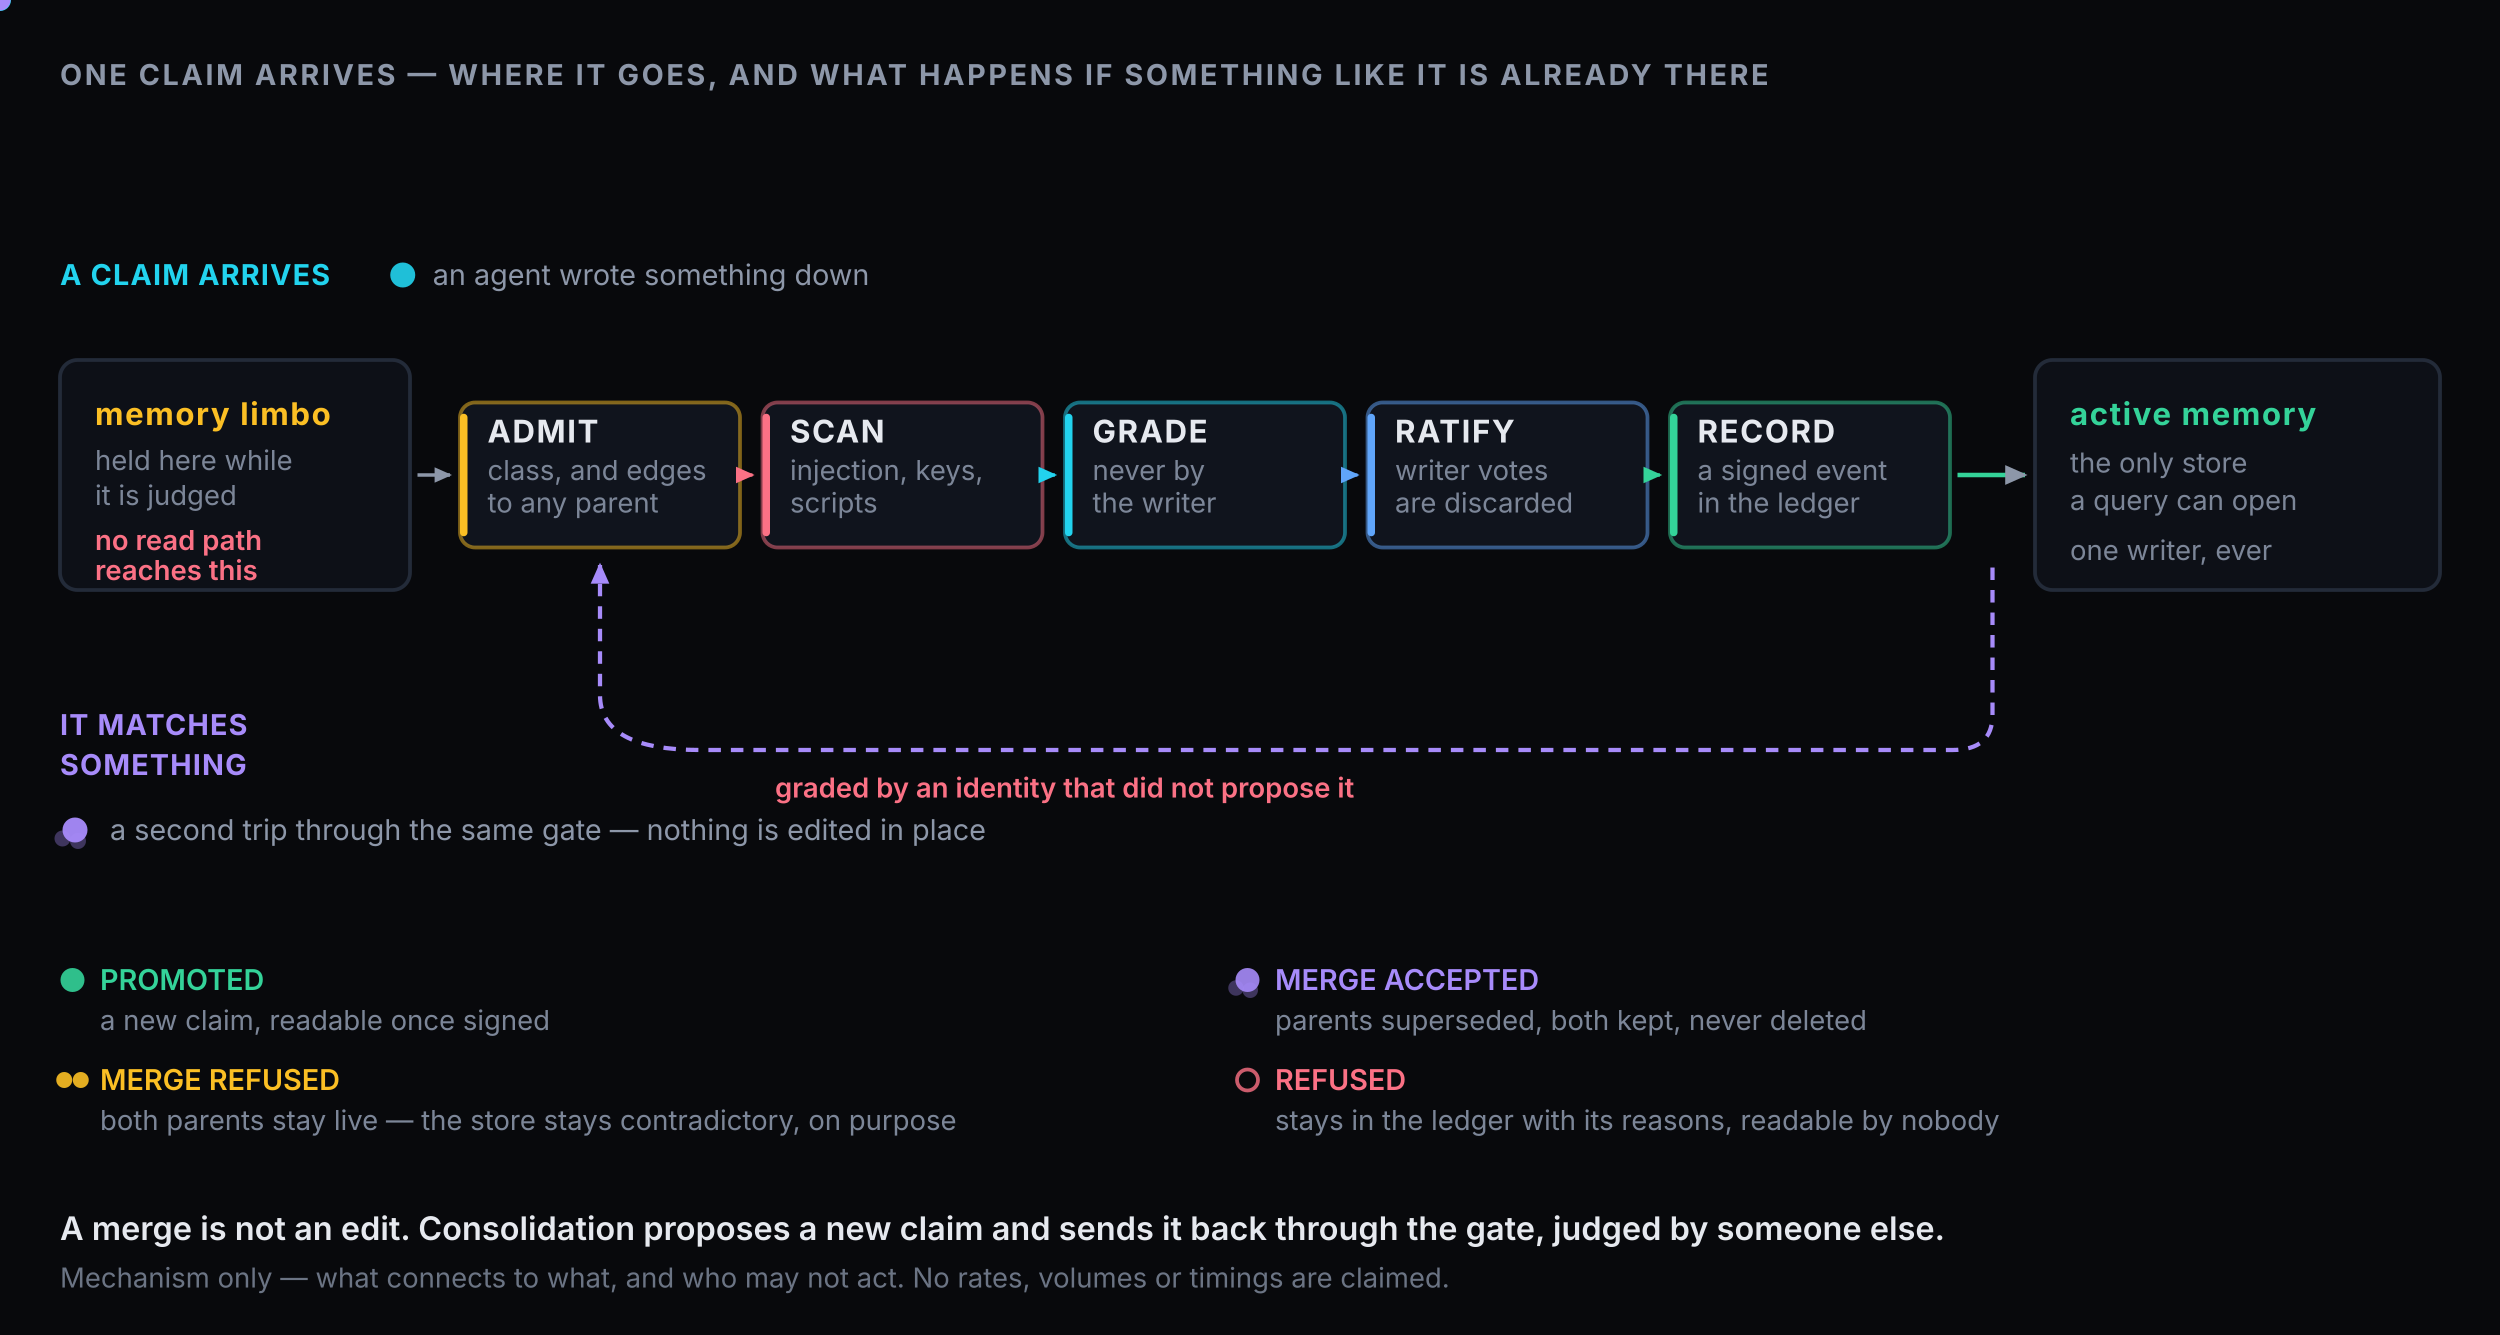
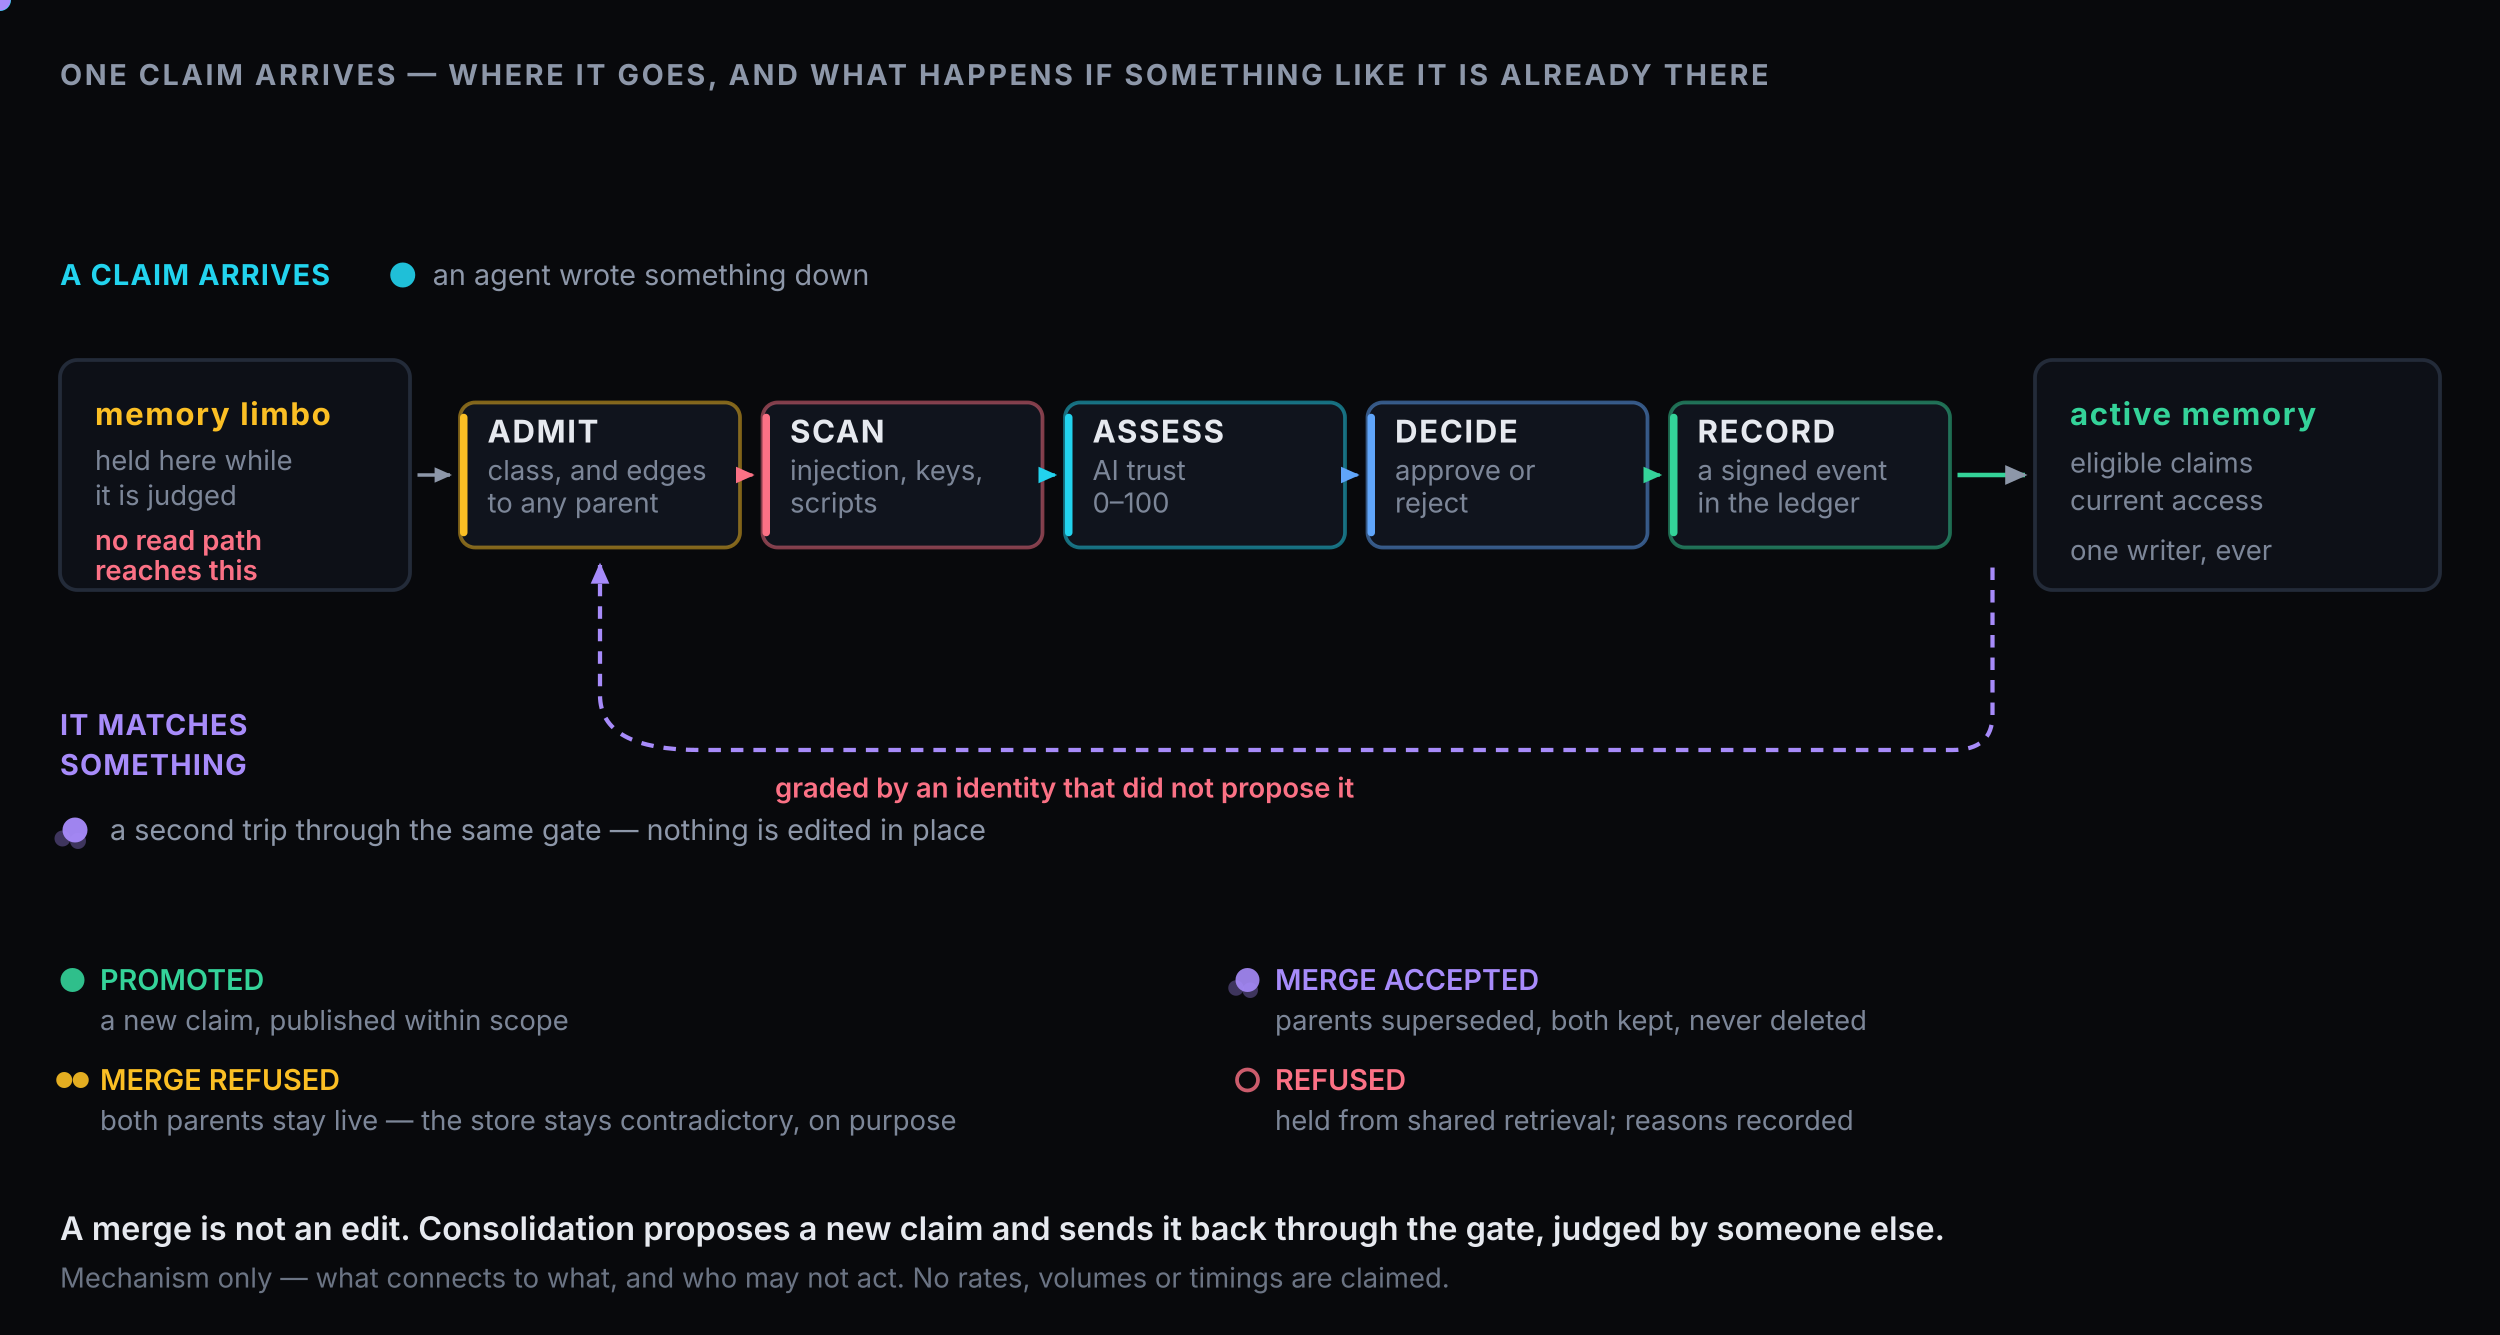
<svg xmlns="http://www.w3.org/2000/svg" viewBox="0 0 1000 534" width="1000" height="534" role="img" aria-labelledby="t d" font-family="ui-sans-serif, system-ui, -apple-system, 'Segoe UI', Inter, sans-serif">
  <defs>
    <style>
    .eyebrow { font-size:11.5px; font-weight:700; letter-spacing:.09em; fill:#8d97a9; }
    .stage   { font-size:12.5px; font-weight:700; letter-spacing:.05em; fill:#e6e9ef; }
    .sub     { font-size:11px; fill:#7c8698; }
    .store   { font-size:12.5px; font-weight:700; letter-spacing:.05em; }
    .storesub{ font-size:11px; fill:#7c8698; }
    .lane    { font-size:11.5px; font-weight:700; letter-spacing:.04em; }
    .lanesub { font-size:11.5px; fill:#8d97a9; }
    .out     { font-size:11.5px; font-weight:600; }
    .outsub  { font-size:11px; fill:#7c8698; }
    .foot    { font-size:13px; font-weight:600; fill:#e6e9ef; }
    .cav     { font-size:11px; fill:#6b7484; }
    .no      { font-size:11px; font-weight:600; fill:#fb7185; }

    /* The only motion is two dots tracing the two journeys. A reader who asks
       the OS for less motion gets the same figure standing still -- the paths,
       the marks and every label are static. */
    @media (prefers-reduced-motion: reduce) { .mover { display:none; } }
  </style>
    <linearGradient id="rule" x1="0" y1="0" x2="1" y2="0">
      <stop offset="0" stop-color="#1e2430" stop-opacity="0" />
      <stop offset=".07" stop-color="#232b39" />
      <stop offset=".93" stop-color="#232b39" />
      <stop offset="1" stop-color="#1e2430" stop-opacity="0" />
    </linearGradient>
    <marker id="ar" viewBox="0 0 10 10" refX="8" refY="5" markerWidth="5.5" markerHeight="5.5" orient="auto-start-reverse">
      <path d="M 0 1 L 9 5 L 0 9 z" fill="#8d97a9" />
    </marker>
    <marker id="ar1" viewBox="0 0 10 10" refX="8" refY="5" markerWidth="5.5" markerHeight="5.5" orient="auto-start-reverse">
      <path d="M 0 1 L 9 5 L 0 9 z" fill="#fb7185" />
    </marker>
    <marker id="ar2" viewBox="0 0 10 10" refX="8" refY="5" markerWidth="5.5" markerHeight="5.5" orient="auto-start-reverse">
      <path d="M 0 1 L 9 5 L 0 9 z" fill="#22d3ee" />
    </marker>
    <marker id="ar3" viewBox="0 0 10 10" refX="8" refY="5" markerWidth="5.5" markerHeight="5.5" orient="auto-start-reverse">
      <path d="M 0 1 L 9 5 L 0 9 z" fill="#60a5fa" />
    </marker>
    <marker id="ar4" viewBox="0 0 10 10" refX="8" refY="5" markerWidth="5.5" markerHeight="5.5" orient="auto-start-reverse">
      <path d="M 0 1 L 9 5 L 0 9 z" fill="#34d399" />
    </marker>
    <marker id="arc" viewBox="0 0 10 10" refX="8" refY="5" markerWidth="5.5" markerHeight="5.5" orient="auto-start-reverse">
      <path d="M 0 1 L 9 5 L 0 9 z" fill="#22d3ee" />
    </marker>
    <marker id="arv" viewBox="0 0 10 10" refX="8" refY="5" markerWidth="5.5" markerHeight="5.5" orient="auto-start-reverse">
      <path d="M 0 1 L 9 5 L 0 9 z" fill="#a78bfa" />
    </marker>
  </defs>
  <rect width="1000" height="534" fill="#08090c" />
  <text class="eyebrow" x="24" y="34">ONE CLAIM ARRIVES — WHERE IT GOES, AND WHAT HAPPENS IF SOMETHING LIKE IT IS ALREADY THERE</text>
  <path d="M 24 48 L 976 48" stroke="url(#rule)" fill="none" />
  <rect x="24" y="144" width="140" height="92" rx="7" fill="#0d1017" stroke="#232b39" stroke-width="1.5" />
  <text class="store" x="38" y="170" fill="#fbbf24">memory limbo</text>
  <text class="storesub" x="38" y="188">held here while</text>
  <text class="storesub" x="38" y="202">it is judged</text>
  <text class="no" x="38" y="220">no read path</text>
  <text class="no" x="38" y="232">reaches this</text>
  <rect x="814" y="144" width="162" height="92" rx="7" fill="#0d1017" stroke="#232b39" stroke-width="1.5" />
  <text class="store" x="828" y="170" fill="#34d399">active memory</text>
-   <text class="storesub" x="828" y="189">the only store</text>
-   <text class="storesub" x="828" y="204">a query can open</text>
+   <text class="storesub" x="828" y="189">eligible claims</text>
+   <text class="storesub" x="828" y="204">current access</text>
  <text class="storesub" x="828" y="224">one writer, ever</text>
  <rect x="184" y="161" width="112" height="58" rx="6" fill="#10141d" stroke="#fbbf24" stroke-width="1.5" stroke-opacity=".5" />
  <path d="M 185.5 167 L 185.5 213" stroke="#fbbf24" stroke-width="3" stroke-linecap="round" fill="none" />
  <text class="stage" x="195" y="177" fill="#fbbf24">ADMIT</text>
  <text class="sub" x="195" y="192">class, and edges</text>
  <text class="sub" x="195" y="205">to any parent</text>
  <rect x="305" y="161" width="112" height="58" rx="6" fill="#10141d" stroke="#fb7185" stroke-width="1.5" stroke-opacity=".5" />
  <path d="M 306.5 167 L 306.5 213" stroke="#fb7185" stroke-width="3" stroke-linecap="round" fill="none" />
  <text class="stage" x="316" y="177" fill="#fb7185">SCAN</text>
  <text class="sub" x="316" y="192">injection, keys,</text>
  <text class="sub" x="316" y="205">scripts</text>
  <path d="M 298 190 L 301 190" stroke="#fb7185" stroke-width="1.5" stroke-opacity=".7" fill="none" marker-end="url(#ar1)" />
  <rect x="426" y="161" width="112" height="58" rx="6" fill="#10141d" stroke="#22d3ee" stroke-width="1.5" stroke-opacity=".5" />
  <path d="M 427.5 167 L 427.5 213" stroke="#22d3ee" stroke-width="3" stroke-linecap="round" fill="none" />
-   <text class="stage" x="437" y="177" fill="#22d3ee">GRADE</text>
-   <text class="sub" x="437" y="192">never by</text>
-   <text class="sub" x="437" y="205">the writer</text>
+   <text class="stage" x="437" y="177" fill="#22d3ee">ASSESS</text>
+   <text class="sub" x="437" y="192">AI trust</text>
+   <text class="sub" x="437" y="205">0–100</text>
  <path d="M 419 190 L 422 190" stroke="#22d3ee" stroke-width="1.5" stroke-opacity=".7" fill="none" marker-end="url(#ar2)" />
  <rect x="547" y="161" width="112" height="58" rx="6" fill="#10141d" stroke="#60a5fa" stroke-width="1.5" stroke-opacity=".5" />
  <path d="M 548.5 167 L 548.5 213" stroke="#60a5fa" stroke-width="3" stroke-linecap="round" fill="none" />
-   <text class="stage" x="558" y="177" fill="#60a5fa">RATIFY</text>
-   <text class="sub" x="558" y="192">writer votes</text>
-   <text class="sub" x="558" y="205">are discarded</text>
+   <text class="stage" x="558" y="177" fill="#60a5fa">DECIDE</text>
+   <text class="sub" x="558" y="192">approve or</text>
+   <text class="sub" x="558" y="205">reject</text>
  <path d="M 540 190 L 543 190" stroke="#60a5fa" stroke-width="1.5" stroke-opacity=".7" fill="none" marker-end="url(#ar3)" />
  <rect x="668" y="161" width="112" height="58" rx="6" fill="#10141d" stroke="#34d399" stroke-width="1.5" stroke-opacity=".5" />
  <path d="M 669.5 167 L 669.5 213" stroke="#34d399" stroke-width="3" stroke-linecap="round" fill="none" />
  <text class="stage" x="679" y="177" fill="#34d399">RECORD</text>
  <text class="sub" x="679" y="192">a signed event</text>
  <text class="sub" x="679" y="205">in the ledger</text>
  <path d="M 661 190 L 664 190" stroke="#34d399" stroke-width="1.5" stroke-opacity=".7" fill="none" marker-end="url(#ar4)" />
  <path d="M 167 190 L 180 190" stroke="#8d97a9" stroke-width="1.4" fill="none" marker-end="url(#ar)" />
  <path d="M 783 190 L 810 190" stroke="#34d399" stroke-width="1.8" fill="none" marker-end="url(#ar)" />
  <text class="lane" x="24" y="114" fill="#22d3ee">A CLAIM ARRIVES</text>
  <circle cx="161.1" cy="110" r="5" fill="#22d3ee" fill-opacity=".9" />
  <text class="lanesub" x="173.1" y="114">an agent wrote something down</text>
  <circle class="mover" r="4.4" fill="#22d3ee">
    <animateMotion dur="7s" repeatCount="indefinite" keyPoints="0;1" keyTimes="0;1" calcMode="linear" path="M 170 190 L 874 190" />
    <animate attributeName="fill-opacity" dur="7s" repeatCount="indefinite" values="0;.95;.95;0" keyTimes="0;.06;.9;1" />
  </circle>
  <path d="M 797 227 L 797 286 Q 797 300 781 300 L 280.0 300 Q 240.0 300 240.0 278 L 240.0 226" stroke="#a78bfa" stroke-width="1.7" fill="none" stroke-dasharray="5 4" marker-end="url(#arv)" />
  <text class="lane" x="24" y="294" fill="#a78bfa">IT MATCHES</text>
  <text class="lane" x="24" y="310" fill="#a78bfa">SOMETHING</text>
  <circle cx="25" cy="335.4" r="3.2" fill="#a78bfa" fill-opacity=".34" />
  <circle cx="31.2" cy="336.4" r="3.2" fill="#a78bfa" fill-opacity=".34" />
  <circle cx="30" cy="332" r="5" fill="#a78bfa" fill-opacity=".95" />
  <text class="lanesub" x="44" y="336">a second trip through the same gate — nothing is edited in place</text>
  <text class="no" x="310" y="319">graded by an identity that did not propose it</text>
  <circle class="mover" r="4.2" fill="#a78bfa">
    <animateMotion dur="7s" begin="2.2s" repeatCount="indefinite" calcMode="linear" keyPoints="0;1" keyTimes="0;1" path="M 797 227 L 797 286 Q 797 300 781 300 L 280.0 300 Q 240.0 300 240.0 278 L 240.0 226" />
    <animate attributeName="fill-opacity" dur="7s" begin="2.2s" repeatCount="indefinite" values="0;.95;.95;0" keyTimes="0;.08;.85;1" />
  </circle>
  <path d="M 24 374 L 976 374" stroke="url(#rule)" fill="none" />
  <circle cx="29" cy="392" r="4.8" fill="#34d399" fill-opacity=".9" />
  <text class="out" x="40" y="396" fill="#34d399">PROMOTED</text>
-   <text class="outsub" x="40" y="412">a new claim, readable once signed</text>
+   <text class="outsub" x="40" y="412">a new claim, published within scope</text>
  <circle cx="494.4" cy="395.2" r="3.1" fill="#a78bfa" fill-opacity=".34" />
  <circle cx="500.1" cy="396.1" r="3.1" fill="#a78bfa" fill-opacity=".34" />
  <circle cx="499" cy="392" r="4.8" fill="#a78bfa" fill-opacity=".9" />
  <text class="out" x="510" y="396" fill="#a78bfa">MERGE ACCEPTED</text>
  <text class="outsub" x="510" y="412">parents superseded, both kept, never deleted</text>
  <circle cx="25.7" cy="432" r="3.2" fill="#fbbf24" fill-opacity=".9" />
  <circle cx="32.3" cy="432" r="3.2" fill="#fbbf24" fill-opacity=".9" />
  <text class="out" x="40" y="436" fill="#fbbf24">MERGE REFUSED</text>
  <text class="outsub" x="40" y="452">both parents stay live — the store stays contradictory, on purpose</text>
  <circle cx="499" cy="432" r="4.2" fill="none" stroke="#fb7185" stroke-width="1.5" stroke-opacity=".8" />
  <text class="out" x="510" y="436" fill="#fb7185">REFUSED</text>
-   <text class="outsub" x="510" y="452">stays in the ledger with its reasons, readable by nobody</text>
+   <text class="outsub" x="510" y="452">held from shared retrieval; reasons recorded</text>
  <path d="M 24 470 L 976 470" stroke="url(#rule)" fill="none" />
  <text class="foot" x="24" y="496">A merge is not an edit. Consolidation proposes a new claim and sends it back through the gate, judged by someone else.</text>
  <text class="cav" x="24" y="515">Mechanism only — what connects to what, and who may not act. No rates, volumes or timings are claimed.</text>
</svg>
